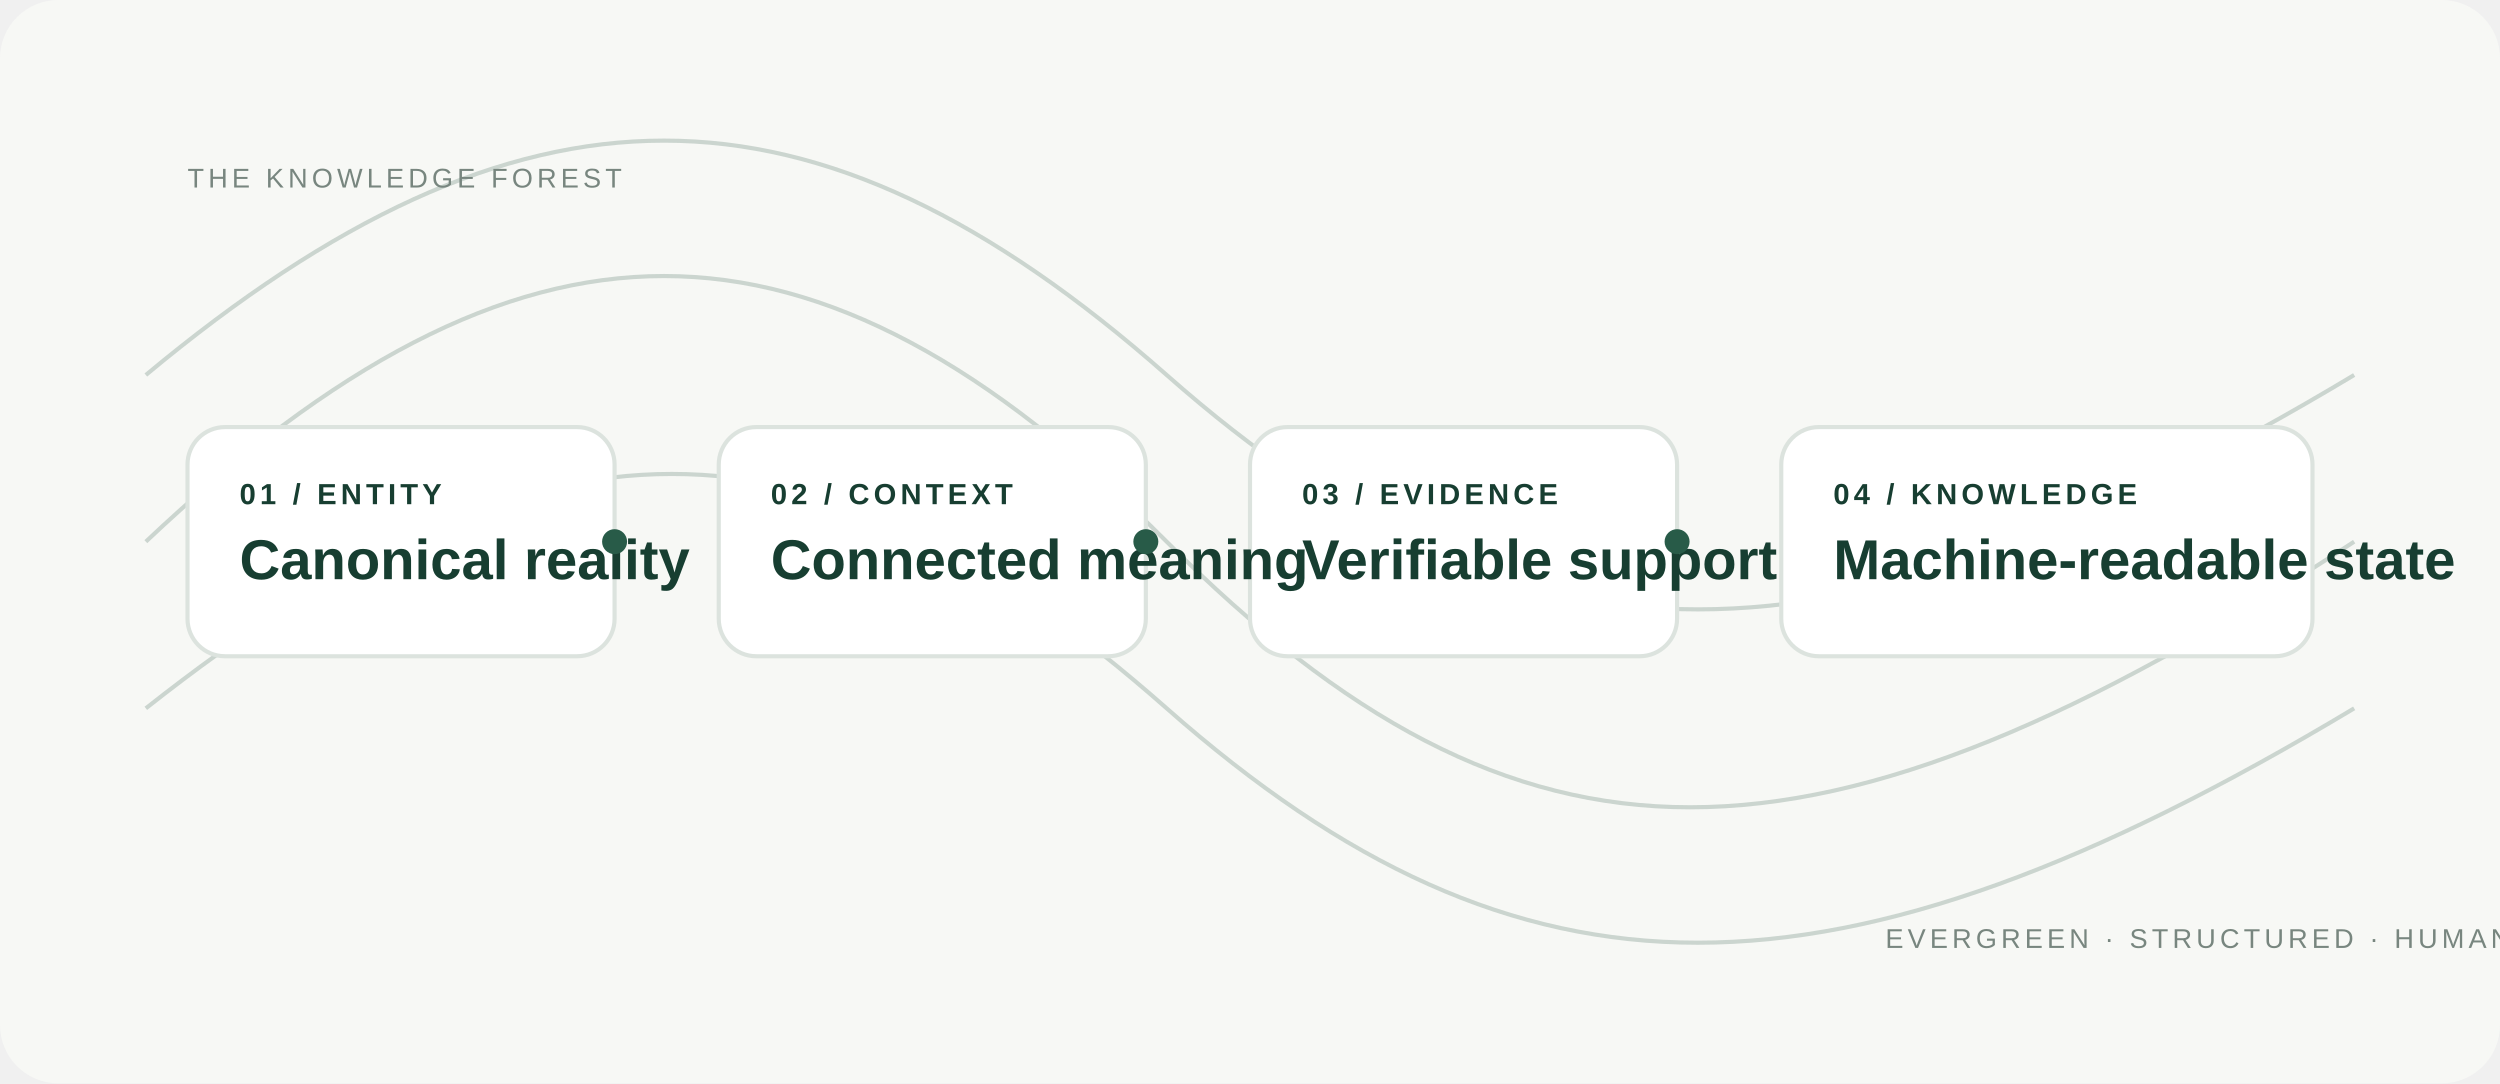
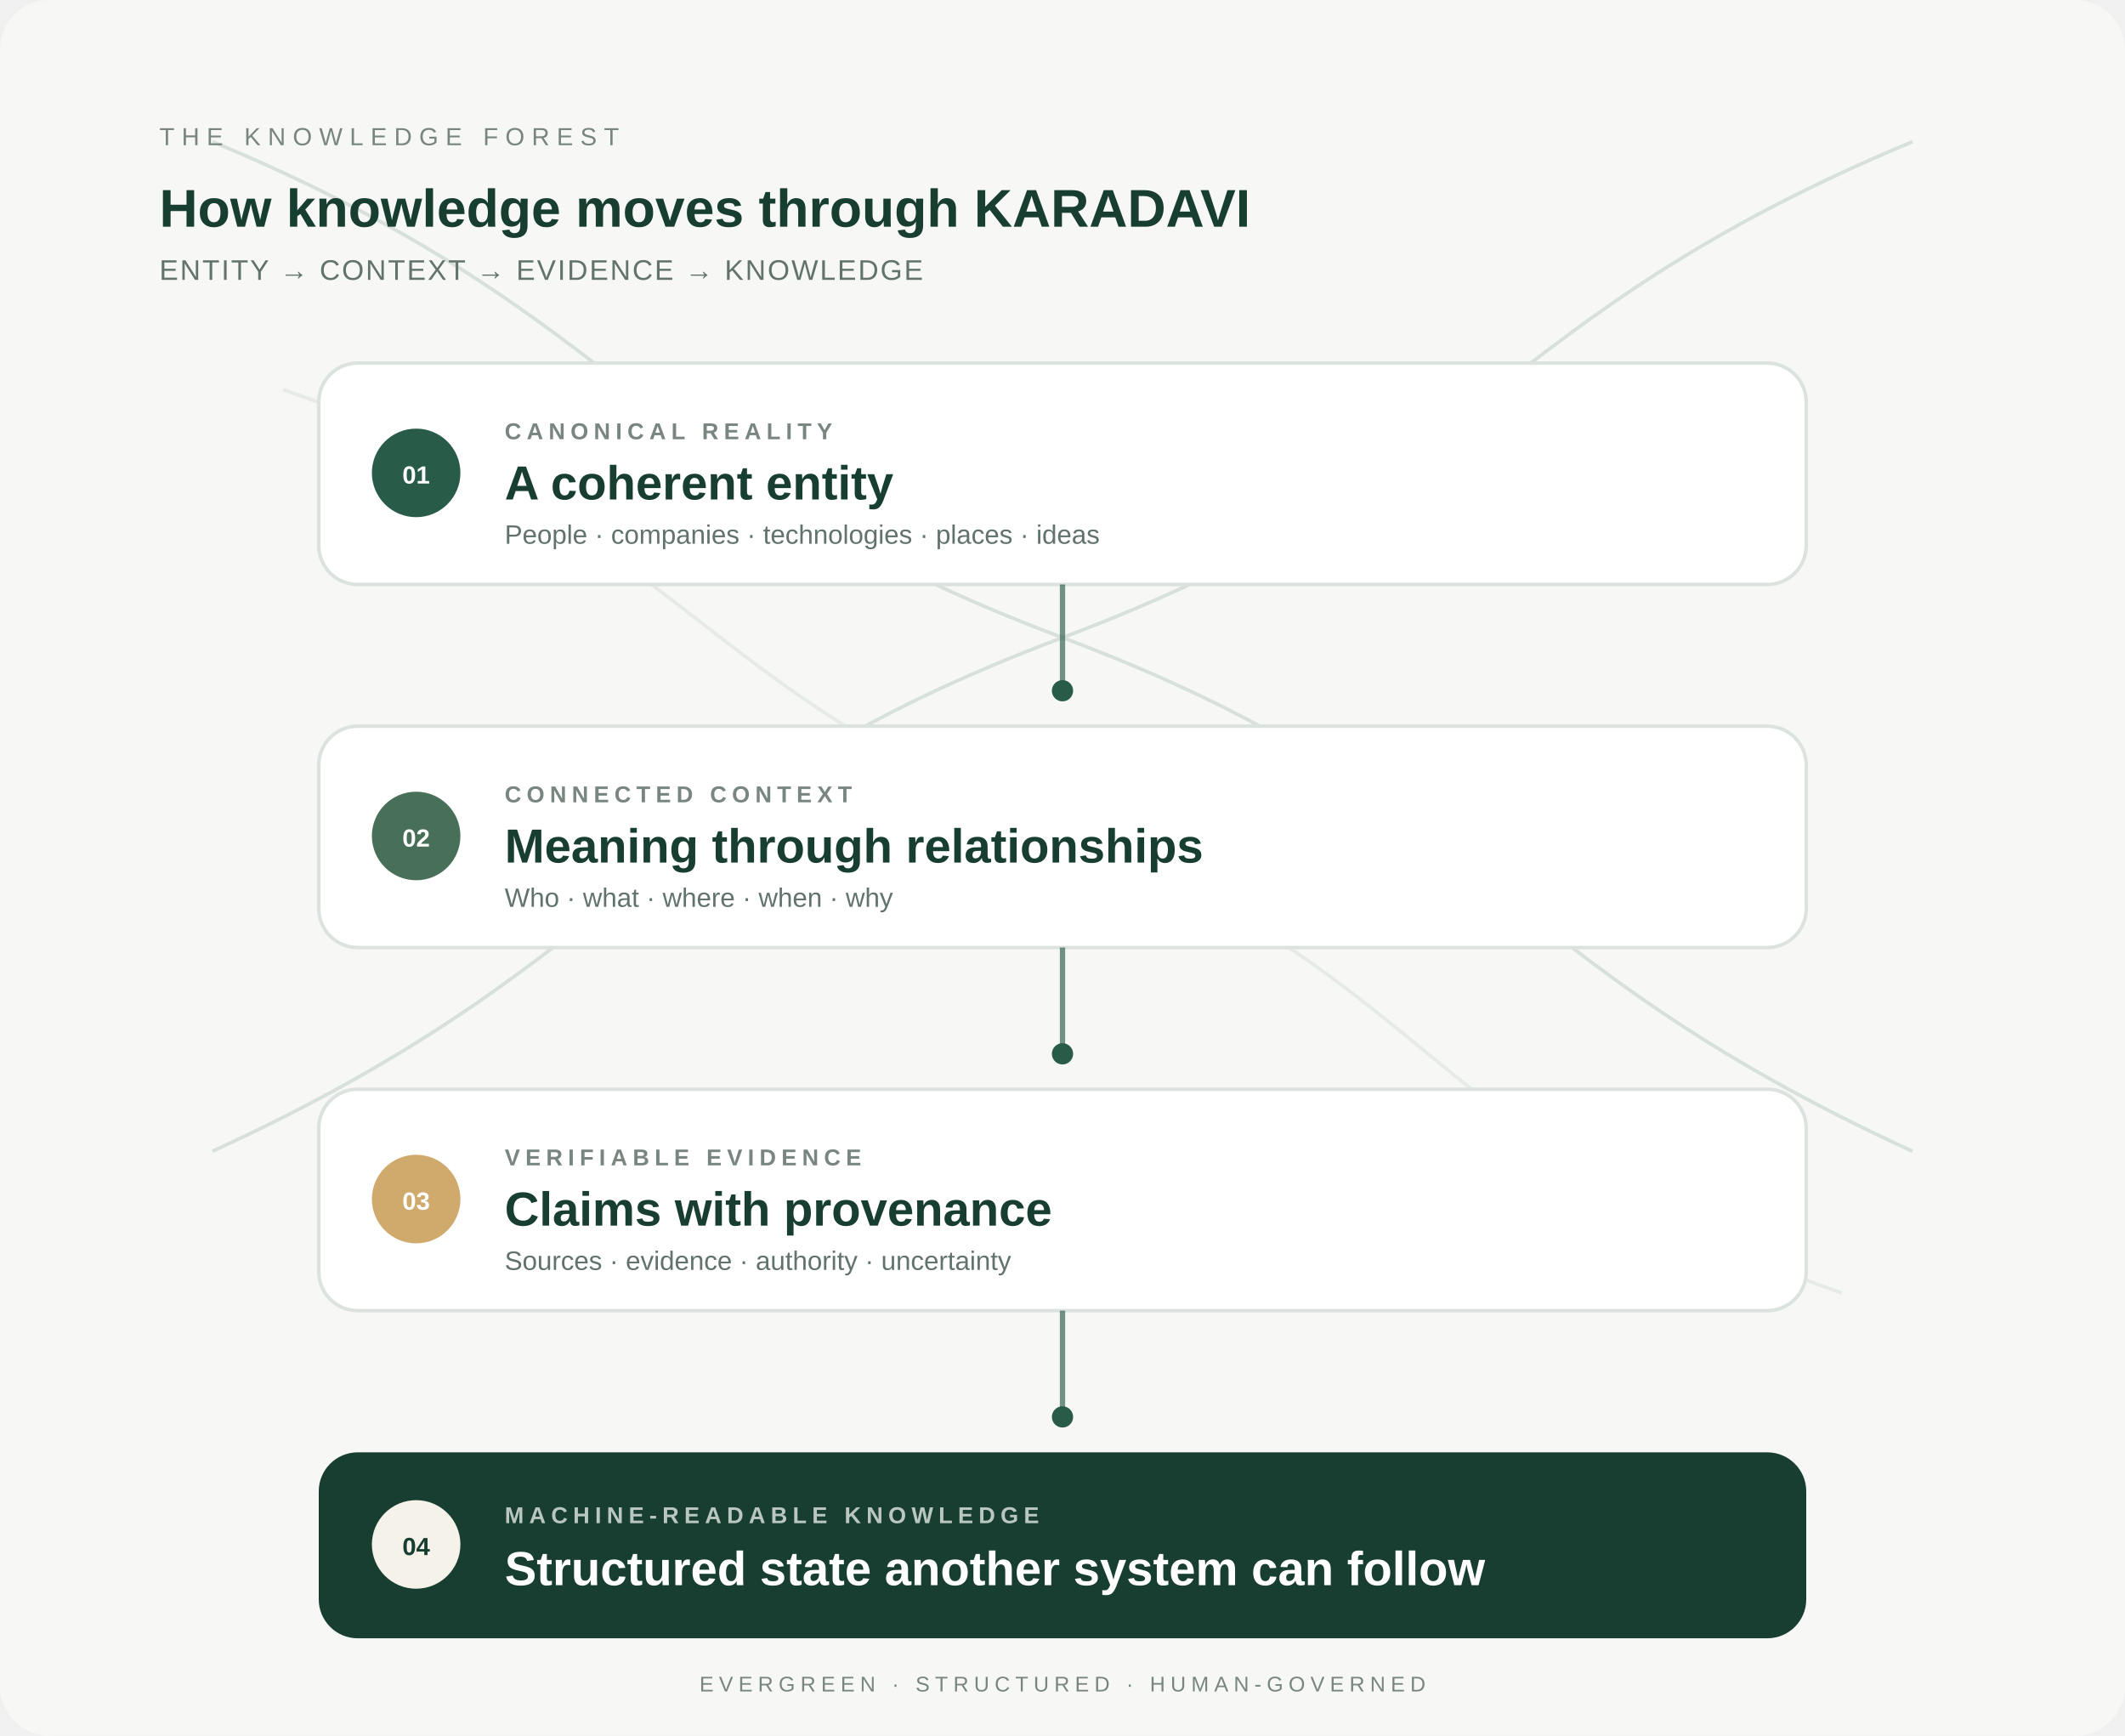
- <svg xmlns="http://www.w3.org/2000/svg" viewBox="0 0 1200 520" role="img" aria-labelledby="title desc">
-   <rect width="1200" height="520" rx="28" fill="#f7f8f5" />
-   <g fill="none" stroke="#cbd5cf" stroke-width="2">
-     <path d="M70 260 C250 90 390 90 560 260 S870 430 1130 260" />
-     <path d="M70 340 C260 190 390 190 560 340 S880 490 1130 340" />
-     <path d="M70 180 C250 30 390 30 560 180 S880 330 1130 180" />
+ <svg xmlns="http://www.w3.org/2000/svg" viewBox="0 0 1200 980" role="img" aria-labelledby="title desc">
+   <rect width="1200" height="980" rx="28" fill="#f7f8f5" />
+   <g fill="none" stroke="#cbd5cf" stroke-width="2" opacity=".7">
+     <path d="M120 80 C360 180 360 270 600 360 S840 540 1080 650" />
+     <path d="M1080 80 C840 180 840 270 600 360 S360 540 120 650" />
+     <path d="M160 220 C390 300 390 390 600 470 S810 650 1040 730" opacity=".55" />
  </g>
-   <g fill="#fff" stroke="#dce3de" stroke-width="2">
-     <rect x="90" y="205" width="205" height="110" rx="18" />
-     <rect x="345" y="205" width="205" height="110" rx="18" />
-     <rect x="600" y="205" width="205" height="110" rx="18" />
-     <rect x="855" y="205" width="255" height="110" rx="18" />
+   <g font-family="Arial,Helvetica,sans-serif">
+     <text x="90" y="82" font-size="14" letter-spacing="4" fill="#78867f">THE KNOWLEDGE FOREST</text>
+     <text x="90" y="128" font-size="30" font-weight="700" fill="#173e31">How knowledge moves through KARADAVI</text>
+     <text x="90" y="158" font-size="16" letter-spacing="1" fill="#61736b">ENTITY → CONTEXT → EVIDENCE → KNOWLEDGE</text>
  </g>
-   <g font-family="Arial,Helvetica,sans-serif" fill="#173e31">
-     <text x="115" y="242" font-size="14" font-weight="700" letter-spacing="2">01 / ENTITY</text>
-     <text x="115" y="278" font-size="27" font-weight="700">Canonical reality</text>
-     <text x="370" y="242" font-size="14" font-weight="700" letter-spacing="2">02 / CONTEXT</text>
-     <text x="370" y="278" font-size="27" font-weight="700">Connected meaning</text>
-     <text x="625" y="242" font-size="14" font-weight="700" letter-spacing="2">03 / EVIDENCE</text>
-     <text x="625" y="278" font-size="27" font-weight="700">Verifiable support</text>
-     <text x="880" y="242" font-size="14" font-weight="700" letter-spacing="2">04 / KNOWLEDGE</text>
-     <text x="880" y="278" font-size="27" font-weight="700">Machine-readable state</text>
+   <g>
+     <rect x="180" y="205" width="840" height="125" rx="22" fill="#ffffff" stroke="#dce3de" stroke-width="2" />
+     <circle cx="235" cy="267" r="25" fill="#285b48" />
+     <text x="235" y="273" text-anchor="middle" font-family="Arial,Helvetica,sans-serif" font-size="14" font-weight="700" fill="#ffffff">01</text>
+     <text x="285" y="248" font-family="Arial,Helvetica,sans-serif" font-size="13" font-weight="700" letter-spacing="3" fill="#78867f">CANONICAL REALITY</text>
+     <text x="285" y="282" font-family="Arial,Helvetica,sans-serif" font-size="27" font-weight="700" fill="#173e31">A coherent entity</text>
+     <text x="285" y="307" font-family="Arial,Helvetica,sans-serif" font-size="15" fill="#61736b">People · companies · technologies · places · ideas</text>
  </g>
-   <g fill="#285b48">
-     <circle cx="295" cy="260" r="6" />
-     <circle cx="550" cy="260" r="6" />
-     <circle cx="805" cy="260" r="6" />
+   <g fill="none" stroke="#285b48" stroke-width="3" opacity=".65">
+     <path d="M600 330 L600 390" />
  </g>
-   <g font-family="Arial,Helvetica,sans-serif" fill="#78867f" font-size="13" letter-spacing="2">
-     <text x="90" y="90">THE KNOWLEDGE FOREST</text>
-     <text x="905" y="455">EVERGREEN · STRUCTURED · HUMAN-GOVERNED</text>
+   <circle cx="600" cy="390" r="6" fill="#285b48" />
+   <g>
+     <rect x="180" y="410" width="840" height="125" rx="22" fill="#ffffff" stroke="#dce3de" stroke-width="2" />
+     <circle cx="235" cy="472" r="25" fill="#486f57" />
+     <text x="235" y="478" text-anchor="middle" font-family="Arial,Helvetica,sans-serif" font-size="14" font-weight="700" fill="#ffffff">02</text>
+     <text x="285" y="453" font-family="Arial,Helvetica,sans-serif" font-size="13" font-weight="700" letter-spacing="3" fill="#78867f">CONNECTED CONTEXT</text>
+     <text x="285" y="487" font-family="Arial,Helvetica,sans-serif" font-size="27" font-weight="700" fill="#173e31">Meaning through relationships</text>
+     <text x="285" y="512" font-family="Arial,Helvetica,sans-serif" font-size="15" fill="#61736b">Who · what · where · when · why</text>
  </g>
+   <g fill="none" stroke="#285b48" stroke-width="3" opacity=".65">
+     <path d="M600 535 L600 595" />
+   </g>
+   <circle cx="600" cy="595" r="6" fill="#285b48" />
+   <g>
+     <rect x="180" y="615" width="840" height="125" rx="22" fill="#ffffff" stroke="#dce3de" stroke-width="2" />
+     <circle cx="235" cy="677" r="25" fill="#d0a96d" />
+     <text x="235" y="683" text-anchor="middle" font-family="Arial,Helvetica,sans-serif" font-size="14" font-weight="700" fill="#ffffff">03</text>
+     <text x="285" y="658" font-family="Arial,Helvetica,sans-serif" font-size="13" font-weight="700" letter-spacing="3" fill="#78867f">VERIFIABLE EVIDENCE</text>
+     <text x="285" y="692" font-family="Arial,Helvetica,sans-serif" font-size="27" font-weight="700" fill="#173e31">Claims with provenance</text>
+     <text x="285" y="717" font-family="Arial,Helvetica,sans-serif" font-size="15" fill="#61736b">Sources · evidence · authority · uncertainty</text>
+   </g>
+   <g fill="none" stroke="#285b48" stroke-width="3" opacity=".65">
+     <path d="M600 740 L600 800" />
+   </g>
+   <circle cx="600" cy="800" r="6" fill="#285b48" />
+   <g>
+     <rect x="180" y="820" width="840" height="105" rx="22" fill="#173e31" />
+     <circle cx="235" cy="872" r="25" fill="#f5f2e9" />
+     <text x="235" y="878" text-anchor="middle" font-family="Arial,Helvetica,sans-serif" font-size="14" font-weight="700" fill="#173e31">04</text>
+     <text x="285" y="860" font-family="Arial,Helvetica,sans-serif" font-size="13" font-weight="700" letter-spacing="3" fill="#b9c7c0">MACHINE-READABLE KNOWLEDGE</text>
+     <text x="285" y="895" font-family="Arial,Helvetica,sans-serif" font-size="27" font-weight="700" fill="#ffffff">Structured state another system can follow</text>
+   </g>
+   <text x="600" y="955" text-anchor="middle" font-family="Arial,Helvetica,sans-serif" font-size="12" letter-spacing="3" fill="#78867f">EVERGREEN · STRUCTURED · HUMAN-GOVERNED</text>
</svg>
